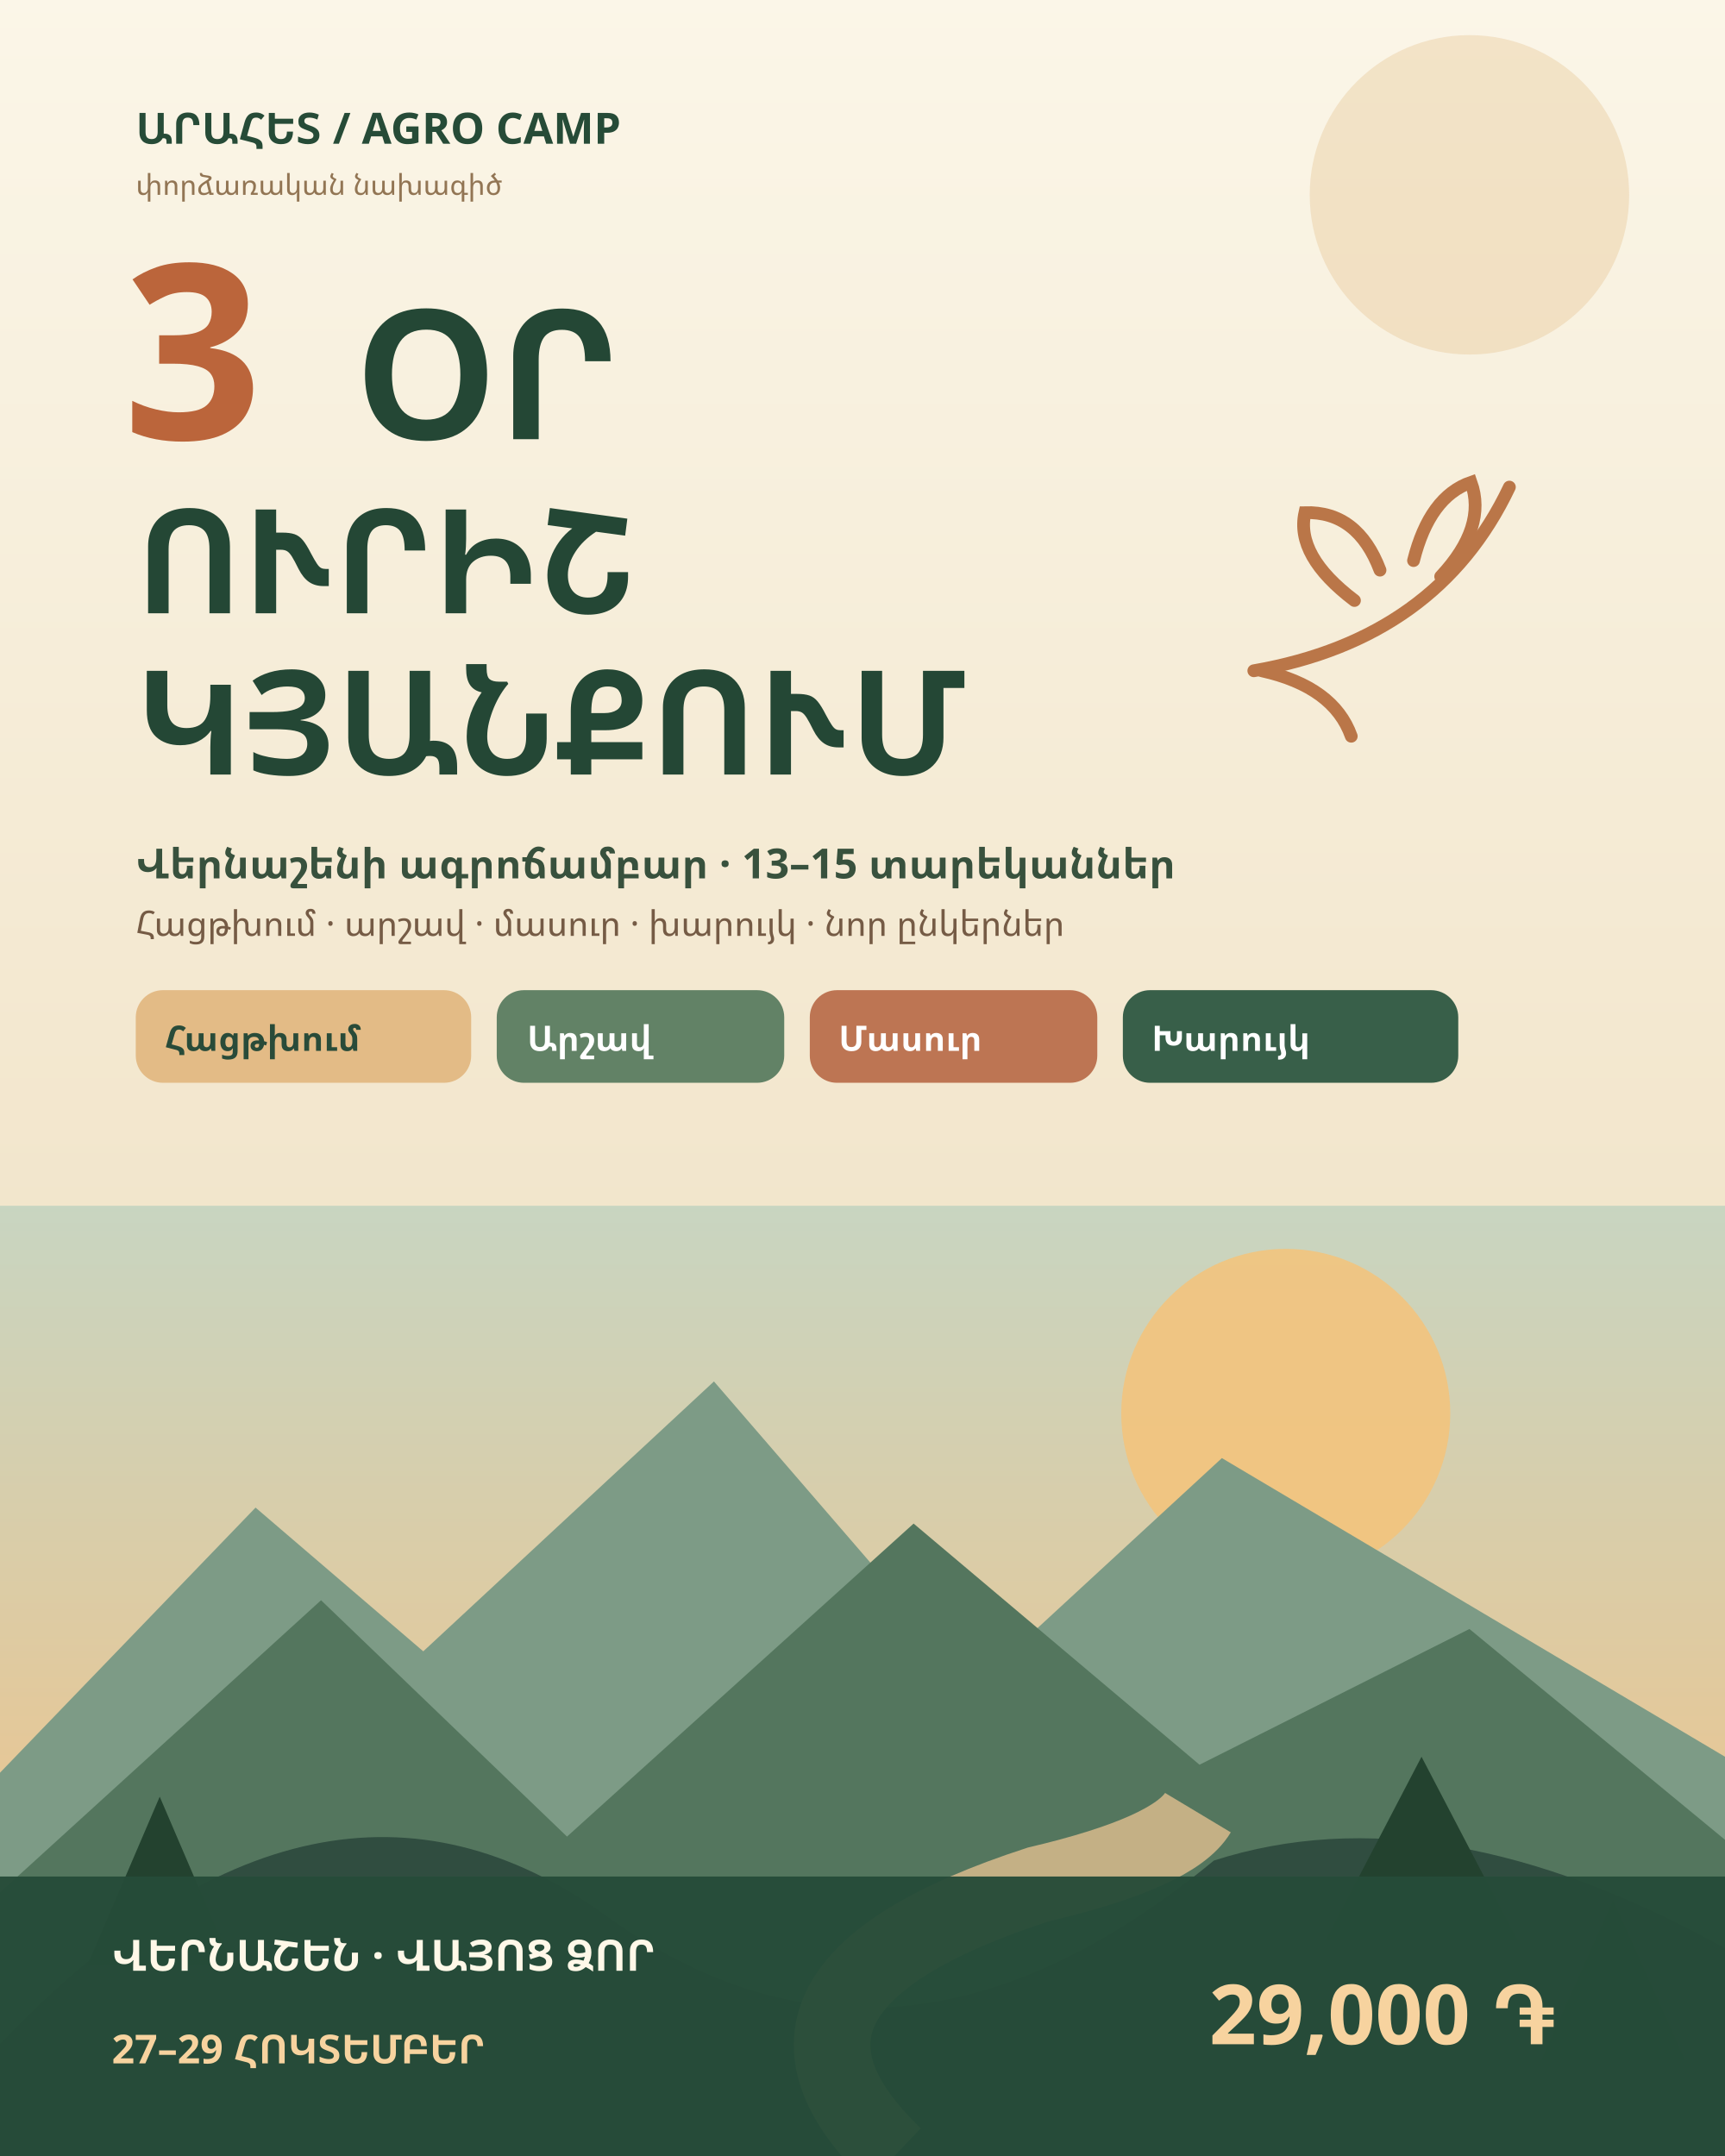
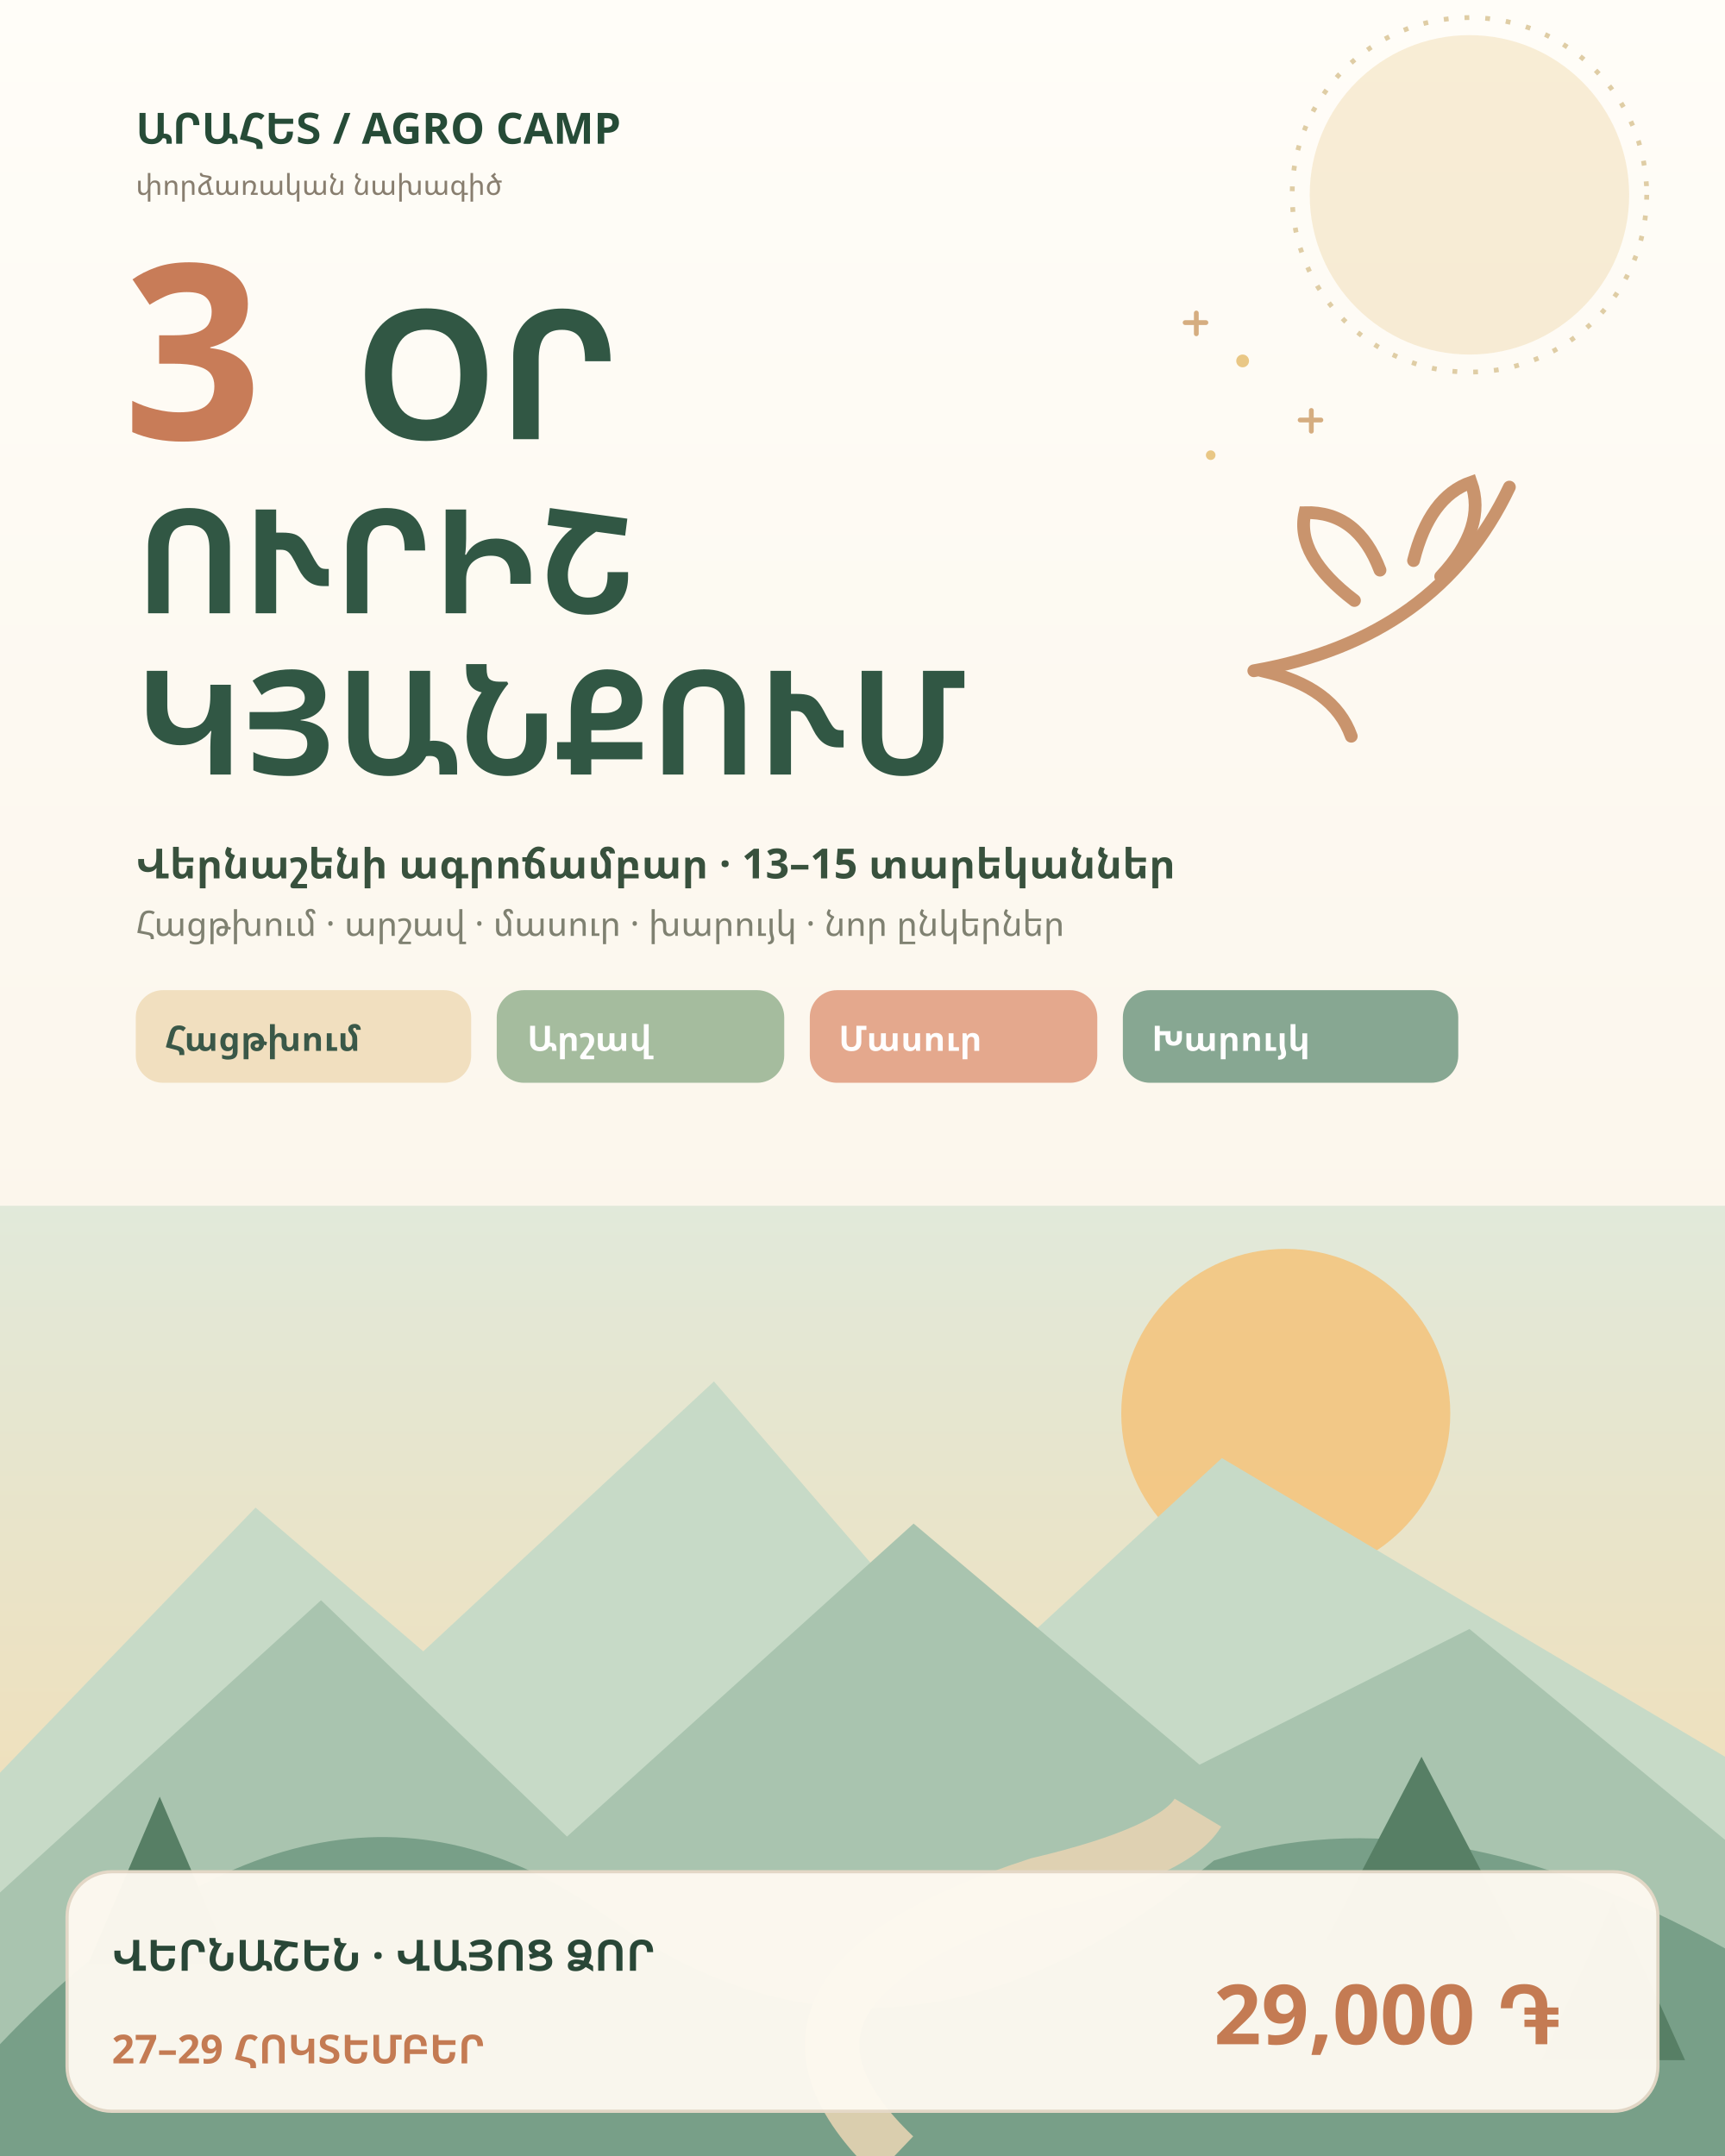
<svg xmlns="http://www.w3.org/2000/svg" width="1080" height="1350" viewBox="0 0 1080 1350">
  <defs>
    <linearGradient id="bg" x2="0" y2="1">
-       <stop stop-color="#FBF6E8" />
-       <stop offset="1" stop-color="#EBD9B6" />
+       <stop stop-color="#FFFDF8" />
+       <stop offset="1" stop-color="#F9F1E3" />
    </linearGradient>
    <linearGradient id="sky" x2="0" y2="1">
-       <stop stop-color="#C8D5C1" />
-       <stop offset=".75" stop-color="#EDC48D" />
-       <stop offset="1" stop-color="#CE9769" />
+       <stop stop-color="#E1E9DA" />
+       <stop offset=".75" stop-color="#F2DEB6" />
+       <stop offset="1" stop-color="#D6B992" />
    </linearGradient>
    <clipPath id="scene">
      <rect x="0" y="755" width="1080" height="595" rx="0" />
    </clipPath>
  </defs>
  <g id="background">
    <rect width="1080" height="1350" fill="url(#bg)" />
-     <circle cx="920" cy="122" r="100" fill="#DAAA69" opacity=".25" />
+     <circle cx="920" cy="122" r="100" fill="#E9C785" opacity=".30" />
+     <circle cx="920" cy="122" r="111" fill="none" stroke="#DFCDA5" stroke-width="3" stroke-dasharray="3 10" />
  </g>
  <g id="arahet-brand">
    <text id="arahet" x="85" y="90" fill="#264B37" font-family="'Noto Sans Armenian','GHEA Grapalat','Arial Unicode MS',sans-serif" font-size="27" font-weight="700">ԱՐԱՀԵՏ / AGRO CAMP</text>
-     <text id="brandline" x="85" y="122" fill="#927554" font-family="'Noto Sans Armenian','GHEA Grapalat','Arial Unicode MS',sans-serif" font-size="18" font-weight="500">փորձառական նախագիծ</text>
+     <text id="brandline" x="85" y="122" fill="#887E6F" font-family="'Noto Sans Armenian','GHEA Grapalat','Arial Unicode MS',sans-serif" font-size="18" font-weight="500">փորձառական նախագիծ</text>
  </g>
  <g id="headline">
-     <text id="duration" x="77" y="275" fill="#BB653B" font-family="'Noto Sans Armenian','GHEA Grapalat','Arial Unicode MS',sans-serif" font-size="153" font-weight="900">3</text>
-     <text id="days-label" x="222" y="275" fill="#244735" font-family="'Noto Sans Armenian','GHEA Grapalat','Arial Unicode MS',sans-serif" font-size="113" font-weight="900">ՕՐ</text>
-     <text id="title1" x="85" y="384" fill="#244735" font-family="'Noto Sans Armenian','GHEA Grapalat','Arial Unicode MS',sans-serif" font-size="91" font-weight="900">ՈՒՐԻՇ</text>
-     <text id="title2" x="85" y="485" fill="#244735" font-family="'Noto Sans Armenian','GHEA Grapalat','Arial Unicode MS',sans-serif" font-size="91" font-weight="900">ԿՅԱՆՔՈՒՄ</text>
+     <text id="duration" x="77" y="275" fill="#C87C58" font-family="'Noto Sans Armenian','GHEA Grapalat','Arial Unicode MS',sans-serif" font-size="153" font-weight="900">3</text>
+     <text id="days-label" x="222" y="275" fill="#315744" font-family="'Noto Sans Armenian','GHEA Grapalat','Arial Unicode MS',sans-serif" font-size="113" font-weight="900">ՕՐ</text>
+     <text id="title1" x="85" y="384" fill="#315744" font-family="'Noto Sans Armenian','GHEA Grapalat','Arial Unicode MS',sans-serif" font-size="91" font-weight="900">ՈՒՐԻՇ</text>
+     <text id="title2" x="85" y="485" fill="#315744" font-family="'Noto Sans Armenian','GHEA Grapalat','Arial Unicode MS',sans-serif" font-size="91" font-weight="900">ԿՅԱՆՔՈՒՄ</text>
  </g>
-   <g id="agro-illustration" fill="none" stroke="#BA7648" stroke-width="8" stroke-linecap="round">
+   <g id="decorative-sparkles" fill="none" stroke="#D5AD80" stroke-width="3" stroke-linecap="round">
+     <path d="M742 202h13m-6-6v13M814 263h13m-6-6v13" />
+     <circle cx="778" cy="226" r="4" fill="#E9C785" stroke="none" />
+     <circle cx="758" cy="285" r="3" fill="#E9C785" stroke="none" />
+   </g>
+   <g id="agro-illustration" fill="none" stroke="#C9946D" stroke-width="8" stroke-linecap="round">
    <path d="M785 420 Q900 400 945 305" />
    <path d="M848 376 Q811 348 817 321 Q850 320 864 357" />
    <path d="M885 351 Q895 311 921 302 Q931 330 902 361" />
    <path d="M790 420 Q835 430 846 461" />
  </g>
  <g id="subtitle">
    <text id="subtitle-main" x="85" y="550" fill="#38513D" font-family="'Noto Sans Armenian','GHEA Grapalat','Arial Unicode MS',sans-serif" font-size="26" font-weight="700">Վերնաշենի ագրոճամբար · 13–15 տարեկաններ</text>
-     <text id="subtitle-secondary" x="85" y="586" fill="#755B45" font-family="'Noto Sans Armenian','GHEA Grapalat','Arial Unicode MS',sans-serif" font-size="22" font-weight="500">Հացթխում · արշավ · մասուր · խարույկ · նոր ընկերներ</text>
+     <text id="subtitle-secondary" x="85" y="586" fill="#7F8171" font-family="'Noto Sans Armenian','GHEA Grapalat','Arial Unicode MS',sans-serif" font-size="22" font-weight="500">Հացթխում · արշավ · մասուր · խարույկ · նոր ընկերներ</text>
  </g>
-   <g id="feature-labels">
-     <rect x="85" y="620" width="210" height="58" rx="17" fill="#E3BB86" />
-     <rect x="311" y="620" width="180" height="58" rx="17" fill="#628266" />
-     <rect x="507" y="620" width="180" height="58" rx="17" fill="#BD7553" />
-     <rect x="703" y="620" width="210" height="58" rx="17" fill="#385F49" />
+   <g id="feature-labels" opacity=".92">
+     <rect x="85" y="620" width="210" height="58" rx="17" fill="#F0DDBB" />
+     <rect x="311" y="620" width="180" height="58" rx="17" fill="#9DB797" />
+     <rect x="507" y="620" width="180" height="58" rx="17" fill="#E2A284" />
+     <rect x="703" y="620" width="210" height="58" rx="17" fill="#7DA18A" />
    <text id="label1" x="103" y="658" fill="#294B39" font-family="'Noto Sans Armenian','GHEA Grapalat','Arial Unicode MS',sans-serif" font-size="22" font-weight="700">Հացթխում</text>
    <text id="label2" x="330" y="658" fill="#FFFFFF" font-family="'Noto Sans Armenian','GHEA Grapalat','Arial Unicode MS',sans-serif" font-size="22" font-weight="700">Արշավ</text>
    <text id="label3" x="525" y="658" fill="#FFFFFF" font-family="'Noto Sans Armenian','GHEA Grapalat','Arial Unicode MS',sans-serif" font-size="22" font-weight="700">Մասուր</text>
    <text id="label4" x="721" y="658" fill="#FFFFFF" font-family="'Noto Sans Armenian','GHEA Grapalat','Arial Unicode MS',sans-serif" font-size="22" font-weight="700">Խարույկ</text>
  </g>
  <g id="landscape" clip-path="url(#scene)">
    <rect x="0" y="755" width="1080" height="595" fill="url(#sky)" />
    <circle cx="805" cy="885" r="103" fill="#F4C37A" opacity=".85" />
-     <path d="M0 1110L160 944 265 1034 447 865 611 1055 765 913 1080 1100V1350H0Z" fill="#7D9B86" />
-     <path d="M0 1185L201 1002 355 1150 572 954 751 1105 920 1020 1080 1152V1350H0Z" fill="#54765E" />
-     <path d="M0 1280Q200 1070 380 1200T760 1165Q900 1120 1080 1220V1350H0Z" fill="#304D40" />
-     <path d="M560 1350Q450 1245 650 1180Q735 1160 750 1135" fill="none" stroke="#D0B68A" stroke-width="48" opacity=".9" />
-     <g fill="#23422F">
+     <path d="M0 1110L160 944 265 1034 447 865 611 1055 765 913 1080 1100V1350H0Z" fill="#C7DAC7" />
+     <path d="M0 1185L201 1002 355 1150 572 954 751 1105 920 1020 1080 1152V1350H0Z" fill="#A9C4AF" />
+     <path d="M0 1280Q200 1070 380 1200T760 1165Q900 1120 1080 1220V1350H0Z" fill="#789F88" />
+     <path d="M560 1350Q450 1245 650 1180Q735 1160 750 1135" fill="none" stroke="#E4D3B2" stroke-width="34" opacity=".9" />
+     <g fill="#577F65">
      <path d="M100 1295v-160m-45 95h90l-45-105z" />
      <path d="M890 1295v-180m-60 100h120l-60-115z" />
      <path d="M1010 1340v-150m-45 100h90l-45-100z" />
    </g>
  </g>
  <g id="event-details">
-     <rect x="0" y="1175" width="1080" height="175" fill="#254B38" opacity=".96" />
-     <text id="location" x="70" y="1234" fill="#FFF8E8" font-family="'Noto Sans Armenian','GHEA Grapalat','Arial Unicode MS',sans-serif" font-size="27" font-weight="700">ՎԵՐՆԱՇԵՆ · ՎԱՅՈՑ ՁՈՐ</text>
-     <text id="date" x="70" y="1292" fill="#F7D39F" font-family="'Noto Sans Armenian','GHEA Grapalat','Arial Unicode MS',sans-serif" font-size="25" font-weight="700">27–29 ՀՈԿՏԵՄԲԵՐ</text>
-     <text id="price" x="757" y="1280" fill="#F7D39F" font-family="'Noto Sans Armenian','GHEA Grapalat','Arial Unicode MS',sans-serif" font-size="52" font-weight="900">29,000 ֏</text>
+     <rect x="42" y="1172" width="996" height="150" rx="28" fill="#FDF9F0" opacity=".97" stroke="#E4D8C6" stroke-width="2" />
+     <text id="location" x="70" y="1234" fill="#294737" font-family="'Noto Sans Armenian','GHEA Grapalat','Arial Unicode MS',sans-serif" font-size="27" font-weight="700">ՎԵՐՆԱՇԵՆ · ՎԱՅՈՑ ՁՈՐ</text>
+     <text id="date" x="70" y="1292" fill="#C47B53" font-family="'Noto Sans Armenian','GHEA Grapalat','Arial Unicode MS',sans-serif" font-size="25" font-weight="700">27–29 ՀՈԿՏԵՄԲԵՐ</text>
+     <text id="price" x="760" y="1280" fill="#C47B53" font-family="'Noto Sans Armenian','GHEA Grapalat','Arial Unicode MS',sans-serif" font-size="52" font-weight="900">29,000 ֏</text>
  </g>
</svg>
